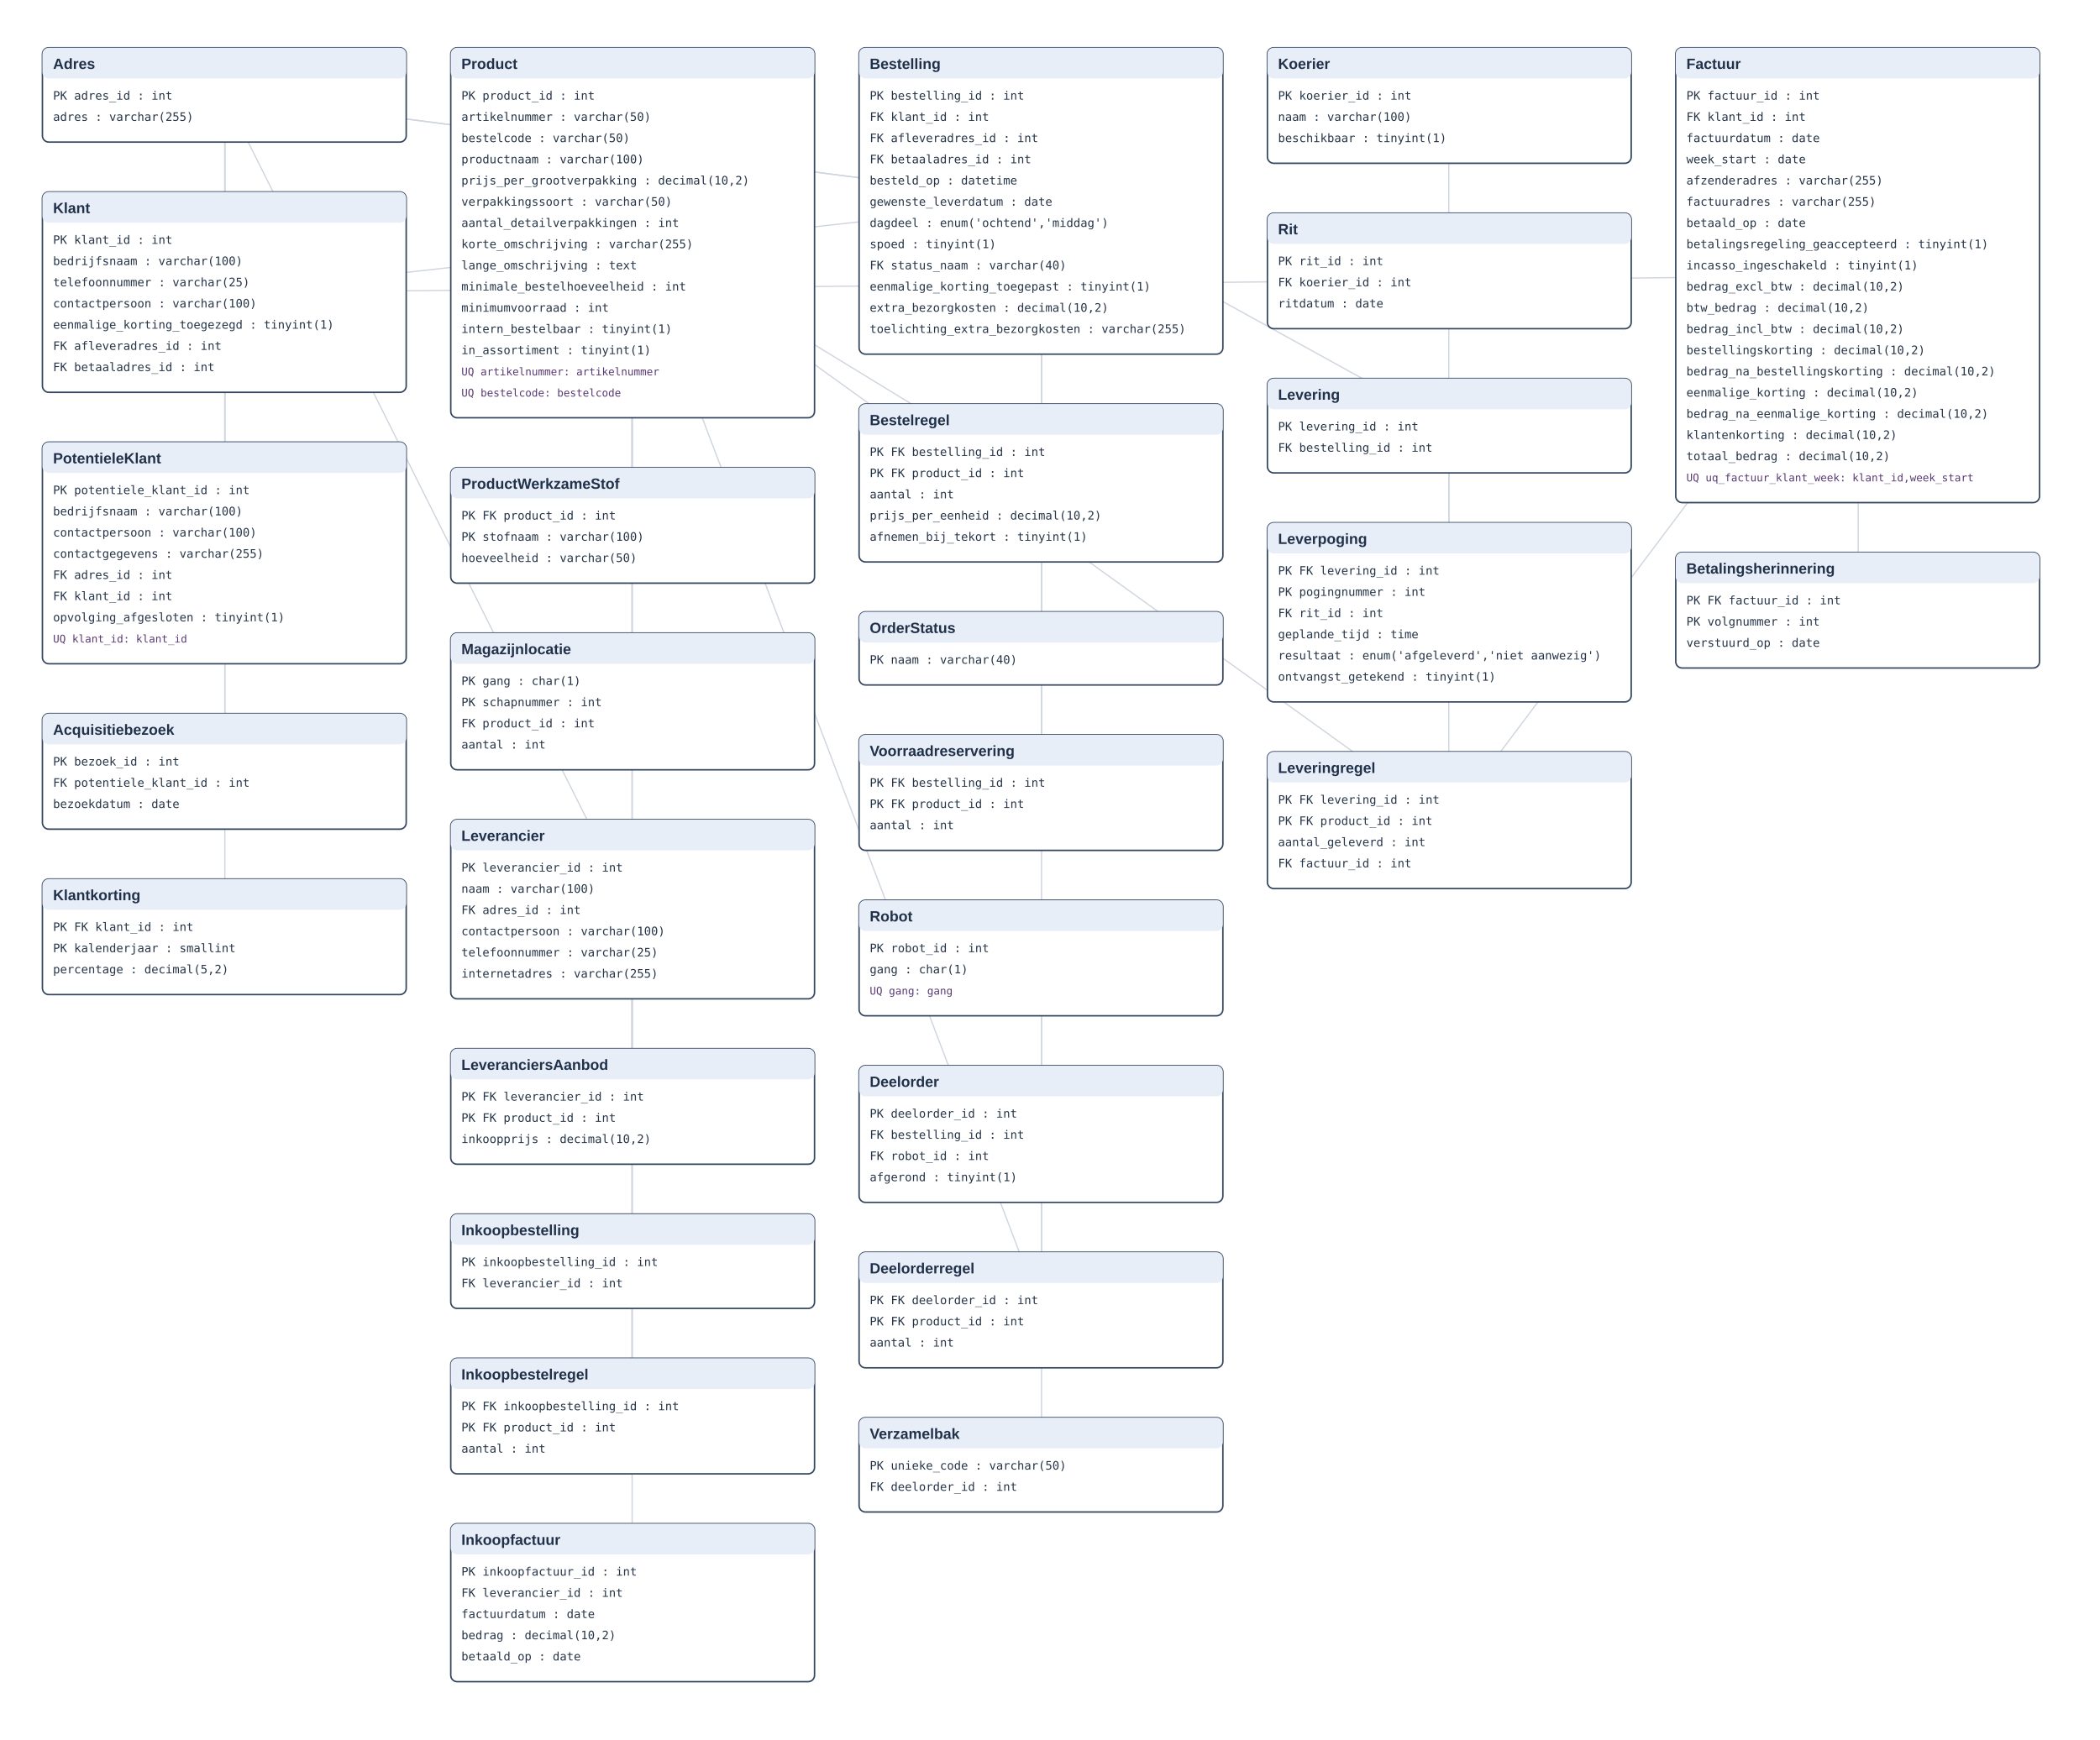
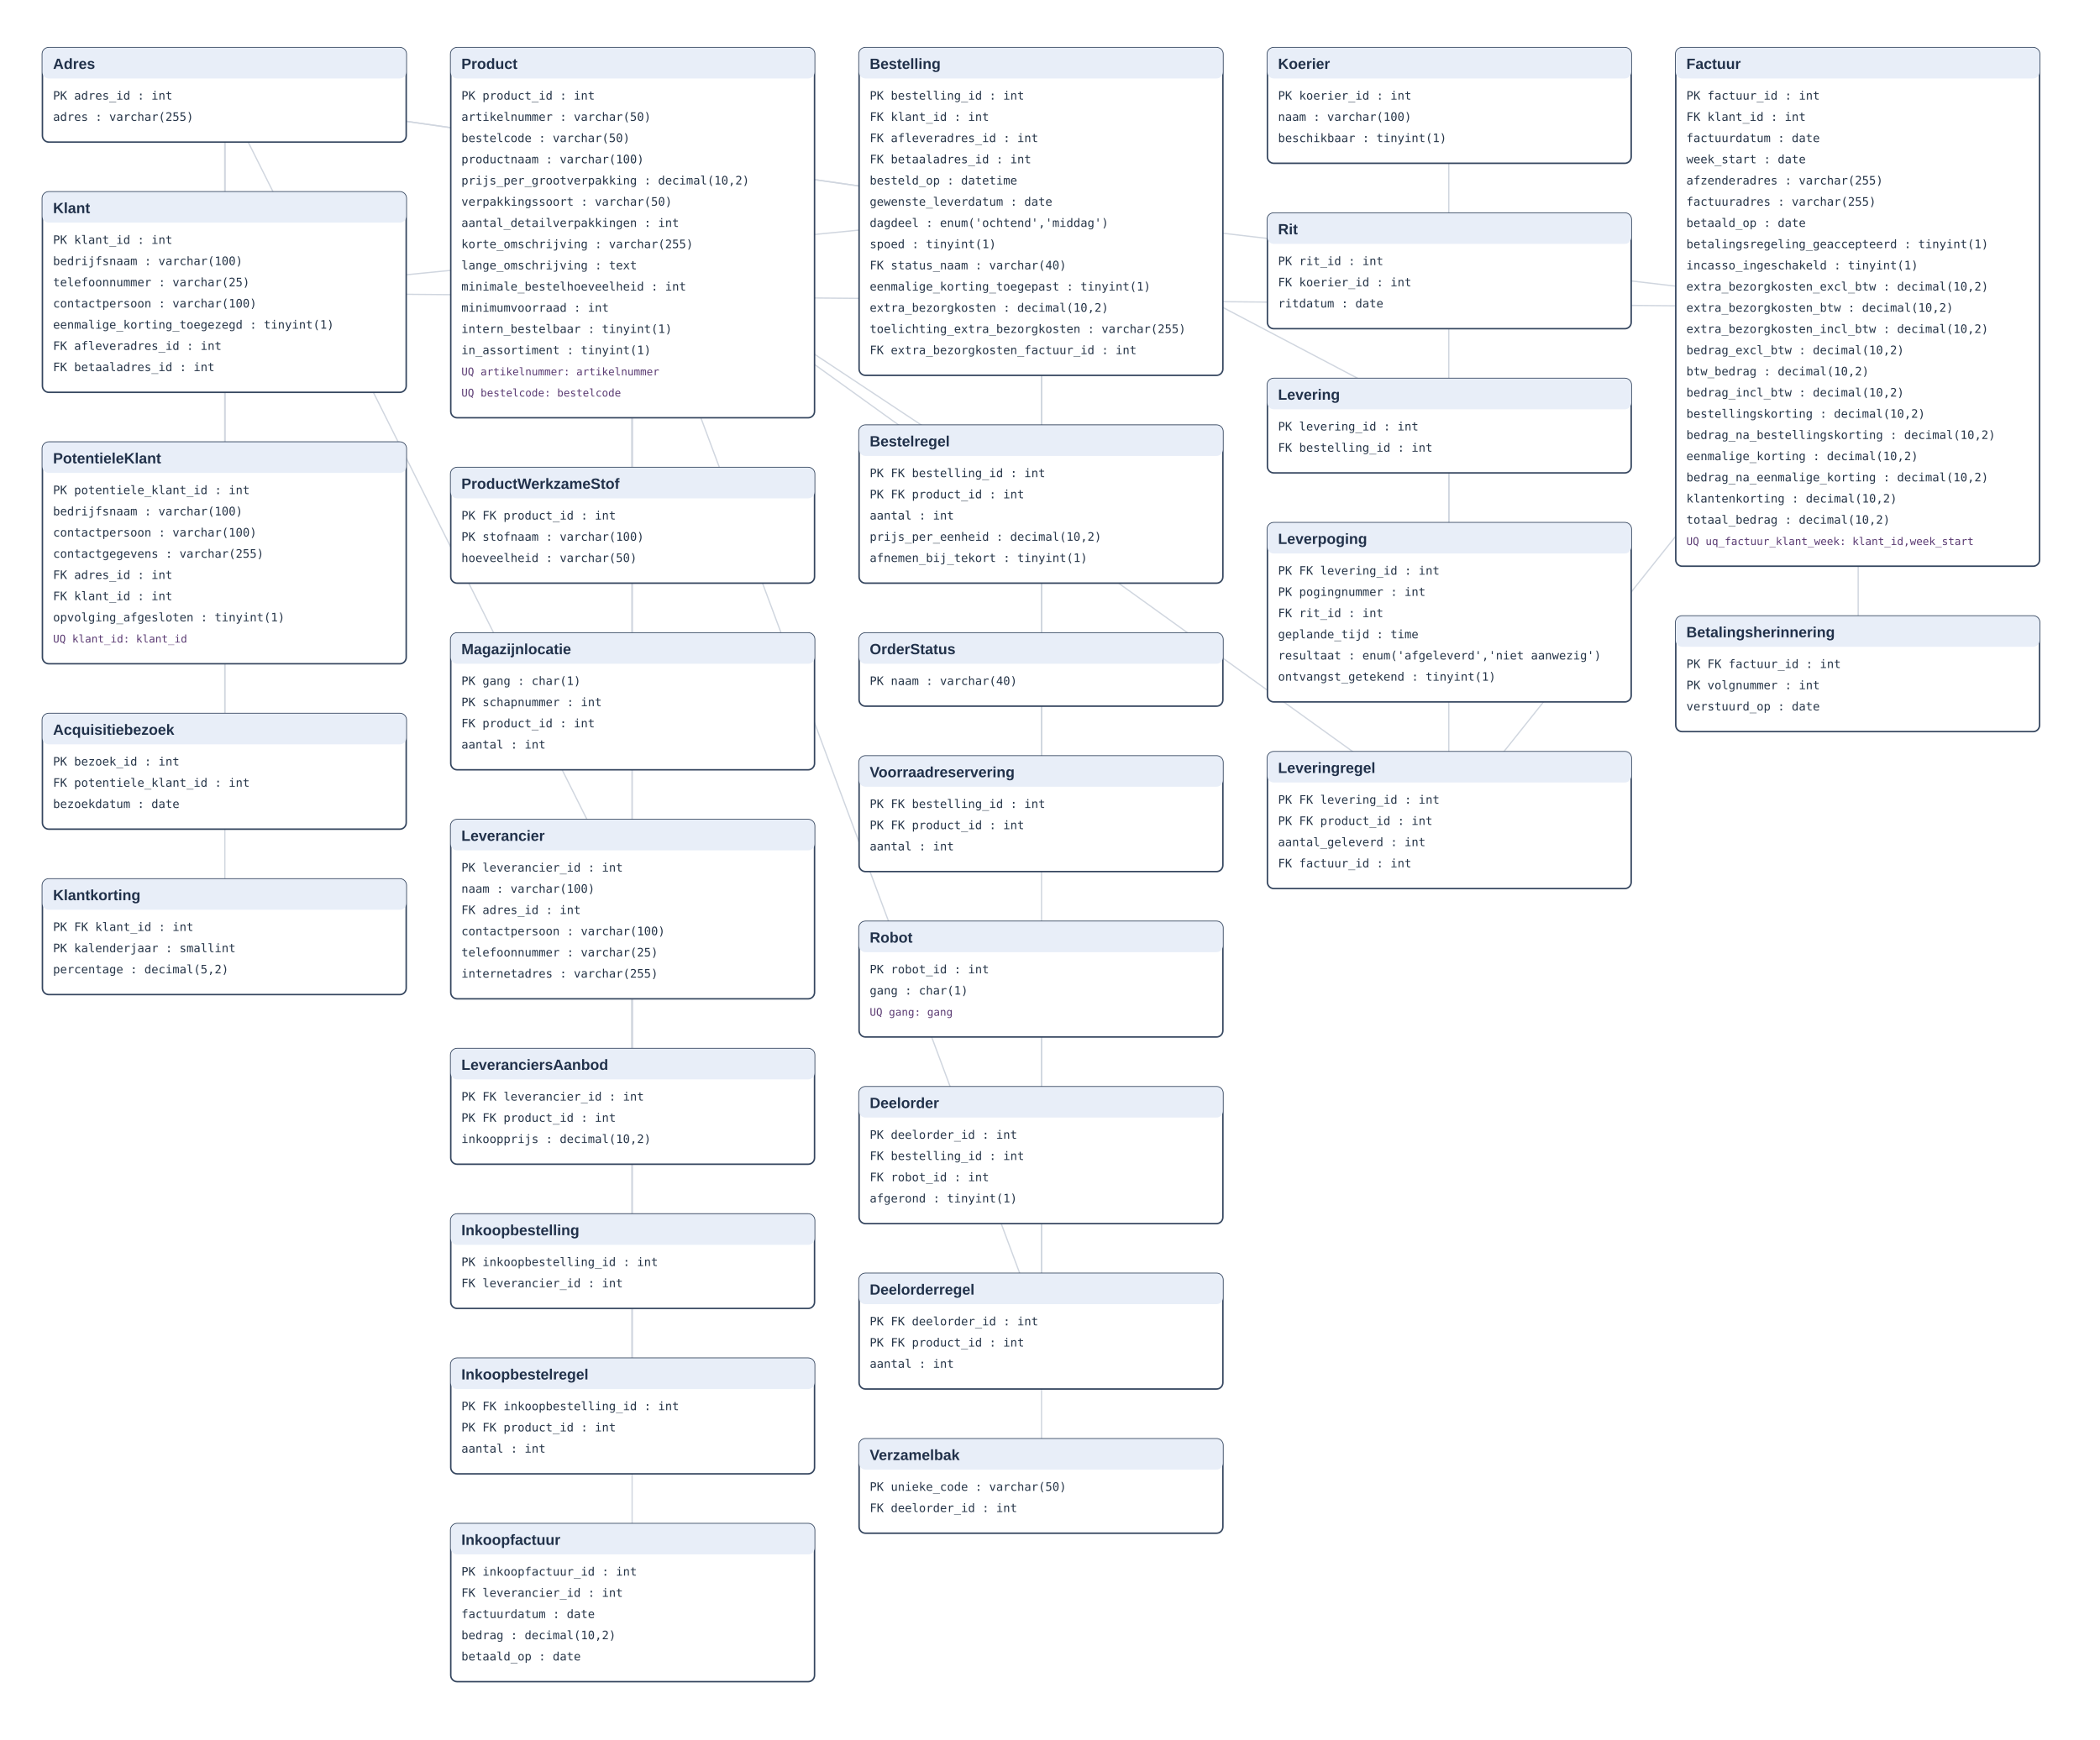
<svg xmlns="http://www.w3.org/2000/svg" width="1980" height="1641" viewBox="0 0 1980 1641">
  <rect width="100%" height="100%" fill="#fff" />
  <defs>
    <marker id="arrow" markerWidth="7" markerHeight="7" refX="6" refY="3" orient="auto">
      <path d="M0 0 L6 3 L0 6" fill="none" stroke="#A0ACBD" />
    </marker>
  </defs>
  <path d="M212,728 L212,522" stroke="#D0D6DF" stroke-width="1.2" fill="none" marker-end="url(#arrow)" />
-   <path d="M982,190 L212,276" stroke="#D0D6DF" stroke-width="1.2" fill="none" marker-end="url(#arrow)" />
-   <path d="M982,190 L212,90" stroke="#D0D6DF" stroke-width="1.2" fill="none" marker-end="url(#arrow)" />
-   <path d="M982,190 L212,90" stroke="#D0D6DF" stroke-width="1.2" fill="none" marker-end="url(#arrow)" />
-   <path d="M982,190 L982,612" stroke="#D0D6DF" stroke-width="1.2" fill="none" marker-end="url(#arrow)" />
-   <path d="M982,456 L982,190" stroke="#D0D6DF" stroke-width="1.2" fill="none" marker-end="url(#arrow)" />
-   <path d="M982,456 L596,220" stroke="#D0D6DF" stroke-width="1.2" fill="none" marker-end="url(#arrow)" />
-   <path d="M1752,576 L1752,260" stroke="#D0D6DF" stroke-width="1.2" fill="none" marker-end="url(#arrow)" />
-   <path d="M982,1070 L982,190" stroke="#D0D6DF" stroke-width="1.2" fill="none" marker-end="url(#arrow)" />
-   <path d="M982,1070 L982,904" stroke="#D0D6DF" stroke-width="1.2" fill="none" marker-end="url(#arrow)" />
-   <path d="M982,1236 L982,1070" stroke="#D0D6DF" stroke-width="1.2" fill="none" marker-end="url(#arrow)" />
-   <path d="M982,1236 L596,220" stroke="#D0D6DF" stroke-width="1.2" fill="none" marker-end="url(#arrow)" />
-   <path d="M1752,260 L212,276" stroke="#D0D6DF" stroke-width="1.2" fill="none" marker-end="url(#arrow)" />
+   <path d="M982,200 L212,276" stroke="#D0D6DF" stroke-width="1.2" fill="none" marker-end="url(#arrow)" />
+   <path d="M982,200 L212,90" stroke="#D0D6DF" stroke-width="1.2" fill="none" marker-end="url(#arrow)" />
+   <path d="M982,200 L212,90" stroke="#D0D6DF" stroke-width="1.2" fill="none" marker-end="url(#arrow)" />
+   <path d="M982,200 L982,632" stroke="#D0D6DF" stroke-width="1.2" fill="none" marker-end="url(#arrow)" />
+   <path d="M982,200 L1752,290" stroke="#D0D6DF" stroke-width="1.2" fill="none" marker-end="url(#arrow)" />
+   <path d="M982,476 L982,200" stroke="#D0D6DF" stroke-width="1.2" fill="none" marker-end="url(#arrow)" />
+   <path d="M982,476 L596,220" stroke="#D0D6DF" stroke-width="1.2" fill="none" marker-end="url(#arrow)" />
+   <path d="M1752,636 L1752,290" stroke="#D0D6DF" stroke-width="1.2" fill="none" marker-end="url(#arrow)" />
+   <path d="M982,1090 L982,200" stroke="#D0D6DF" stroke-width="1.2" fill="none" marker-end="url(#arrow)" />
+   <path d="M982,1090 L982,924" stroke="#D0D6DF" stroke-width="1.2" fill="none" marker-end="url(#arrow)" />
+   <path d="M982,1256 L982,1090" stroke="#D0D6DF" stroke-width="1.2" fill="none" marker-end="url(#arrow)" />
+   <path d="M982,1256 L596,220" stroke="#D0D6DF" stroke-width="1.2" fill="none" marker-end="url(#arrow)" />
+   <path d="M1752,290 L212,276" stroke="#D0D6DF" stroke-width="1.2" fill="none" marker-end="url(#arrow)" />
  <path d="M596,1190 L596,858" stroke="#D0D6DF" stroke-width="1.2" fill="none" marker-end="url(#arrow)" />
  <path d="M596,1336 L596,1190" stroke="#D0D6DF" stroke-width="1.2" fill="none" marker-end="url(#arrow)" />
  <path d="M596,1336 L596,220" stroke="#D0D6DF" stroke-width="1.2" fill="none" marker-end="url(#arrow)" />
  <path d="M596,1512 L596,858" stroke="#D0D6DF" stroke-width="1.2" fill="none" marker-end="url(#arrow)" />
  <path d="M212,276 L212,90" stroke="#D0D6DF" stroke-width="1.2" fill="none" marker-end="url(#arrow)" />
  <path d="M212,276 L212,90" stroke="#D0D6DF" stroke-width="1.2" fill="none" marker-end="url(#arrow)" />
  <path d="M212,884 L212,276" stroke="#D0D6DF" stroke-width="1.2" fill="none" marker-end="url(#arrow)" />
  <path d="M596,858 L212,90" stroke="#D0D6DF" stroke-width="1.2" fill="none" marker-end="url(#arrow)" />
  <path d="M596,1044 L596,858" stroke="#D0D6DF" stroke-width="1.2" fill="none" marker-end="url(#arrow)" />
  <path d="M596,1044 L596,220" stroke="#D0D6DF" stroke-width="1.2" fill="none" marker-end="url(#arrow)" />
-   <path d="M1366,402 L982,190" stroke="#D0D6DF" stroke-width="1.2" fill="none" marker-end="url(#arrow)" />
+   <path d="M1366,402 L982,200" stroke="#D0D6DF" stroke-width="1.2" fill="none" marker-end="url(#arrow)" />
  <path d="M1366,774 L1366,402" stroke="#D0D6DF" stroke-width="1.2" fill="none" marker-end="url(#arrow)" />
  <path d="M1366,774 L596,220" stroke="#D0D6DF" stroke-width="1.2" fill="none" marker-end="url(#arrow)" />
-   <path d="M1366,774 L1752,260" stroke="#D0D6DF" stroke-width="1.2" fill="none" marker-end="url(#arrow)" />
+   <path d="M1366,774 L1752,290" stroke="#D0D6DF" stroke-width="1.2" fill="none" marker-end="url(#arrow)" />
  <path d="M1366,578 L1366,402" stroke="#D0D6DF" stroke-width="1.2" fill="none" marker-end="url(#arrow)" />
  <path d="M1366,578 L1366,256" stroke="#D0D6DF" stroke-width="1.2" fill="none" marker-end="url(#arrow)" />
  <path d="M596,662 L596,220" stroke="#D0D6DF" stroke-width="1.2" fill="none" marker-end="url(#arrow)" />
  <path d="M212,522 L212,90" stroke="#D0D6DF" stroke-width="1.2" fill="none" marker-end="url(#arrow)" />
  <path d="M212,522 L212,276" stroke="#D0D6DF" stroke-width="1.2" fill="none" marker-end="url(#arrow)" />
  <path d="M596,496 L596,220" stroke="#D0D6DF" stroke-width="1.2" fill="none" marker-end="url(#arrow)" />
  <path d="M1366,256 L1366,100" stroke="#D0D6DF" stroke-width="1.2" fill="none" marker-end="url(#arrow)" />
-   <path d="M982,1382 L982,1070" stroke="#D0D6DF" stroke-width="1.2" fill="none" marker-end="url(#arrow)" />
-   <path d="M982,748 L982,456" stroke="#D0D6DF" stroke-width="1.2" fill="none" marker-end="url(#arrow)" />
-   <path d="M982,748 L982,456" stroke="#D0D6DF" stroke-width="1.2" fill="none" marker-end="url(#arrow)" />
+   <path d="M982,1402 L982,1090" stroke="#D0D6DF" stroke-width="1.2" fill="none" marker-end="url(#arrow)" />
+   <path d="M982,768 L982,476" stroke="#D0D6DF" stroke-width="1.2" fill="none" marker-end="url(#arrow)" />
+   <path d="M982,768 L982,476" stroke="#D0D6DF" stroke-width="1.2" fill="none" marker-end="url(#arrow)" />
  <rect x="40" y="45" width="343" height="89" rx="6" fill="white" stroke="#35465F" stroke-width="1.4" />
  <rect x="40" y="45" width="343" height="29" rx="6" fill="#E8EEF8" />
  <text x="50" y="65" font-family="Arial" font-size="14" font-weight="bold" fill="#21314A">Adres</text>
  <text x="50" y="94" font-family="monospace" font-size="11" fill="#263548">PK adres_id : int</text>
  <text x="50" y="114" font-family="monospace" font-size="11" fill="#263548">adres : varchar(255)</text>
  <rect x="40" y="181" width="343" height="189" rx="6" fill="white" stroke="#35465F" stroke-width="1.4" />
  <rect x="40" y="181" width="343" height="29" rx="6" fill="#E8EEF8" />
  <text x="50" y="201" font-family="Arial" font-size="14" font-weight="bold" fill="#21314A">Klant</text>
  <text x="50" y="230" font-family="monospace" font-size="11" fill="#263548">PK klant_id : int</text>
  <text x="50" y="250" font-family="monospace" font-size="11" fill="#263548">bedrijfsnaam : varchar(100)</text>
  <text x="50" y="270" font-family="monospace" font-size="11" fill="#263548">telefoonnummer : varchar(25)</text>
  <text x="50" y="290" font-family="monospace" font-size="11" fill="#263548">contactpersoon : varchar(100)</text>
  <text x="50" y="310" font-family="monospace" font-size="11" fill="#263548">eenmalige_korting_toegezegd : tinyint(1)</text>
  <text x="50" y="330" font-family="monospace" font-size="11" fill="#263548">FK afleveradres_id : int</text>
  <text x="50" y="350" font-family="monospace" font-size="11" fill="#263548">FK betaaladres_id : int</text>
  <rect x="40" y="417" width="343" height="209" rx="6" fill="white" stroke="#35465F" stroke-width="1.4" />
  <rect x="40" y="417" width="343" height="29" rx="6" fill="#E8EEF8" />
  <text x="50" y="437" font-family="Arial" font-size="14" font-weight="bold" fill="#21314A">PotentieleKlant</text>
  <text x="50" y="466" font-family="monospace" font-size="11" fill="#263548">PK potentiele_klant_id : int</text>
  <text x="50" y="486" font-family="monospace" font-size="11" fill="#263548">bedrijfsnaam : varchar(100)</text>
  <text x="50" y="506" font-family="monospace" font-size="11" fill="#263548">contactpersoon : varchar(100)</text>
  <text x="50" y="526" font-family="monospace" font-size="11" fill="#263548">contactgegevens : varchar(255)</text>
  <text x="50" y="546" font-family="monospace" font-size="11" fill="#263548">FK adres_id : int</text>
  <text x="50" y="566" font-family="monospace" font-size="11" fill="#263548">FK klant_id : int</text>
  <text x="50" y="586" font-family="monospace" font-size="11" fill="#263548">opvolging_afgesloten : tinyint(1)</text>
  <text x="50" y="606" font-family="monospace" font-size="10" fill="#5A3A72">UQ klant_id: klant_id</text>
  <rect x="40" y="673" width="343" height="109" rx="6" fill="white" stroke="#35465F" stroke-width="1.4" />
  <rect x="40" y="673" width="343" height="29" rx="6" fill="#E8EEF8" />
  <text x="50" y="693" font-family="Arial" font-size="14" font-weight="bold" fill="#21314A">Acquisitiebezoek</text>
  <text x="50" y="722" font-family="monospace" font-size="11" fill="#263548">PK bezoek_id : int</text>
  <text x="50" y="742" font-family="monospace" font-size="11" fill="#263548">FK potentiele_klant_id : int</text>
  <text x="50" y="762" font-family="monospace" font-size="11" fill="#263548">bezoekdatum : date</text>
  <rect x="40" y="829" width="343" height="109" rx="6" fill="white" stroke="#35465F" stroke-width="1.4" />
  <rect x="40" y="829" width="343" height="29" rx="6" fill="#E8EEF8" />
  <text x="50" y="849" font-family="Arial" font-size="14" font-weight="bold" fill="#21314A">Klantkorting</text>
  <text x="50" y="878" font-family="monospace" font-size="11" fill="#263548">PK FK klant_id : int</text>
  <text x="50" y="898" font-family="monospace" font-size="11" fill="#263548">PK kalenderjaar : smallint</text>
  <text x="50" y="918" font-family="monospace" font-size="11" fill="#263548">percentage : decimal(5,2)</text>
  <rect x="425" y="45" width="343" height="349" rx="6" fill="white" stroke="#35465F" stroke-width="1.4" />
  <rect x="425" y="45" width="343" height="29" rx="6" fill="#E8EEF8" />
  <text x="435" y="65" font-family="Arial" font-size="14" font-weight="bold" fill="#21314A">Product</text>
  <text x="435" y="94" font-family="monospace" font-size="11" fill="#263548">PK product_id : int</text>
  <text x="435" y="114" font-family="monospace" font-size="11" fill="#263548">artikelnummer : varchar(50)</text>
  <text x="435" y="134" font-family="monospace" font-size="11" fill="#263548">bestelcode : varchar(50)</text>
  <text x="435" y="154" font-family="monospace" font-size="11" fill="#263548">productnaam : varchar(100)</text>
  <text x="435" y="174" font-family="monospace" font-size="11" fill="#263548">prijs_per_grootverpakking : decimal(10,2)</text>
  <text x="435" y="194" font-family="monospace" font-size="11" fill="#263548">verpakkingssoort : varchar(50)</text>
  <text x="435" y="214" font-family="monospace" font-size="11" fill="#263548">aantal_detailverpakkingen : int</text>
  <text x="435" y="234" font-family="monospace" font-size="11" fill="#263548">korte_omschrijving : varchar(255)</text>
  <text x="435" y="254" font-family="monospace" font-size="11" fill="#263548">lange_omschrijving : text</text>
  <text x="435" y="274" font-family="monospace" font-size="11" fill="#263548">minimale_bestelhoeveelheid : int</text>
  <text x="435" y="294" font-family="monospace" font-size="11" fill="#263548">minimumvoorraad : int</text>
  <text x="435" y="314" font-family="monospace" font-size="11" fill="#263548">intern_bestelbaar : tinyint(1)</text>
  <text x="435" y="334" font-family="monospace" font-size="11" fill="#263548">in_assortiment : tinyint(1)</text>
  <text x="435" y="354" font-family="monospace" font-size="10" fill="#5A3A72">UQ artikelnummer: artikelnummer</text>
  <text x="435" y="374" font-family="monospace" font-size="10" fill="#5A3A72">UQ bestelcode: bestelcode</text>
  <rect x="425" y="441" width="343" height="109" rx="6" fill="white" stroke="#35465F" stroke-width="1.4" />
  <rect x="425" y="441" width="343" height="29" rx="6" fill="#E8EEF8" />
  <text x="435" y="461" font-family="Arial" font-size="14" font-weight="bold" fill="#21314A">ProductWerkzameStof</text>
  <text x="435" y="490" font-family="monospace" font-size="11" fill="#263548">PK FK product_id : int</text>
  <text x="435" y="510" font-family="monospace" font-size="11" fill="#263548">PK stofnaam : varchar(100)</text>
  <text x="435" y="530" font-family="monospace" font-size="11" fill="#263548">hoeveelheid : varchar(50)</text>
  <rect x="425" y="597" width="343" height="129" rx="6" fill="white" stroke="#35465F" stroke-width="1.4" />
  <rect x="425" y="597" width="343" height="29" rx="6" fill="#E8EEF8" />
  <text x="435" y="617" font-family="Arial" font-size="14" font-weight="bold" fill="#21314A">Magazijnlocatie</text>
  <text x="435" y="646" font-family="monospace" font-size="11" fill="#263548">PK gang : char(1)</text>
  <text x="435" y="666" font-family="monospace" font-size="11" fill="#263548">PK schapnummer : int</text>
  <text x="435" y="686" font-family="monospace" font-size="11" fill="#263548">FK product_id : int</text>
  <text x="435" y="706" font-family="monospace" font-size="11" fill="#263548">aantal : int</text>
  <rect x="425" y="773" width="343" height="169" rx="6" fill="white" stroke="#35465F" stroke-width="1.4" />
  <rect x="425" y="773" width="343" height="29" rx="6" fill="#E8EEF8" />
  <text x="435" y="793" font-family="Arial" font-size="14" font-weight="bold" fill="#21314A">Leverancier</text>
  <text x="435" y="822" font-family="monospace" font-size="11" fill="#263548">PK leverancier_id : int</text>
  <text x="435" y="842" font-family="monospace" font-size="11" fill="#263548">naam : varchar(100)</text>
  <text x="435" y="862" font-family="monospace" font-size="11" fill="#263548">FK adres_id : int</text>
  <text x="435" y="882" font-family="monospace" font-size="11" fill="#263548">contactpersoon : varchar(100)</text>
  <text x="435" y="902" font-family="monospace" font-size="11" fill="#263548">telefoonnummer : varchar(25)</text>
  <text x="435" y="922" font-family="monospace" font-size="11" fill="#263548">internetadres : varchar(255)</text>
  <rect x="425" y="989" width="343" height="109" rx="6" fill="white" stroke="#35465F" stroke-width="1.4" />
  <rect x="425" y="989" width="343" height="29" rx="6" fill="#E8EEF8" />
  <text x="435" y="1009" font-family="Arial" font-size="14" font-weight="bold" fill="#21314A">LeveranciersAanbod</text>
  <text x="435" y="1038" font-family="monospace" font-size="11" fill="#263548">PK FK leverancier_id : int</text>
  <text x="435" y="1058" font-family="monospace" font-size="11" fill="#263548">PK FK product_id : int</text>
  <text x="435" y="1078" font-family="monospace" font-size="11" fill="#263548">inkoopprijs : decimal(10,2)</text>
  <rect x="425" y="1145" width="343" height="89" rx="6" fill="white" stroke="#35465F" stroke-width="1.4" />
  <rect x="425" y="1145" width="343" height="29" rx="6" fill="#E8EEF8" />
  <text x="435" y="1165" font-family="Arial" font-size="14" font-weight="bold" fill="#21314A">Inkoopbestelling</text>
  <text x="435" y="1194" font-family="monospace" font-size="11" fill="#263548">PK inkoopbestelling_id : int</text>
  <text x="435" y="1214" font-family="monospace" font-size="11" fill="#263548">FK leverancier_id : int</text>
  <rect x="425" y="1281" width="343" height="109" rx="6" fill="white" stroke="#35465F" stroke-width="1.4" />
  <rect x="425" y="1281" width="343" height="29" rx="6" fill="#E8EEF8" />
  <text x="435" y="1301" font-family="Arial" font-size="14" font-weight="bold" fill="#21314A">Inkoopbestelregel</text>
  <text x="435" y="1330" font-family="monospace" font-size="11" fill="#263548">PK FK inkoopbestelling_id : int</text>
  <text x="435" y="1350" font-family="monospace" font-size="11" fill="#263548">PK FK product_id : int</text>
  <text x="435" y="1370" font-family="monospace" font-size="11" fill="#263548">aantal : int</text>
  <rect x="425" y="1437" width="343" height="149" rx="6" fill="white" stroke="#35465F" stroke-width="1.4" />
  <rect x="425" y="1437" width="343" height="29" rx="6" fill="#E8EEF8" />
  <text x="435" y="1457" font-family="Arial" font-size="14" font-weight="bold" fill="#21314A">Inkoopfactuur</text>
  <text x="435" y="1486" font-family="monospace" font-size="11" fill="#263548">PK inkoopfactuur_id : int</text>
  <text x="435" y="1506" font-family="monospace" font-size="11" fill="#263548">FK leverancier_id : int</text>
  <text x="435" y="1526" font-family="monospace" font-size="11" fill="#263548">factuurdatum : date</text>
  <text x="435" y="1546" font-family="monospace" font-size="11" fill="#263548">bedrag : decimal(10,2)</text>
  <text x="435" y="1566" font-family="monospace" font-size="11" fill="#263548">betaald_op : date</text>
-   <rect x="810" y="45" width="343" height="289" rx="6" fill="white" stroke="#35465F" stroke-width="1.4" />
+   <rect x="810" y="45" width="343" height="309" rx="6" fill="white" stroke="#35465F" stroke-width="1.4" />
  <rect x="810" y="45" width="343" height="29" rx="6" fill="#E8EEF8" />
  <text x="820" y="65" font-family="Arial" font-size="14" font-weight="bold" fill="#21314A">Bestelling</text>
  <text x="820" y="94" font-family="monospace" font-size="11" fill="#263548">PK bestelling_id : int</text>
  <text x="820" y="114" font-family="monospace" font-size="11" fill="#263548">FK klant_id : int</text>
  <text x="820" y="134" font-family="monospace" font-size="11" fill="#263548">FK afleveradres_id : int</text>
  <text x="820" y="154" font-family="monospace" font-size="11" fill="#263548">FK betaaladres_id : int</text>
  <text x="820" y="174" font-family="monospace" font-size="11" fill="#263548">besteld_op : datetime</text>
  <text x="820" y="194" font-family="monospace" font-size="11" fill="#263548">gewenste_leverdatum : date</text>
  <text x="820" y="214" font-family="monospace" font-size="11" fill="#263548">dagdeel : enum('ochtend','middag')</text>
  <text x="820" y="234" font-family="monospace" font-size="11" fill="#263548">spoed : tinyint(1)</text>
  <text x="820" y="254" font-family="monospace" font-size="11" fill="#263548">FK status_naam : varchar(40)</text>
  <text x="820" y="274" font-family="monospace" font-size="11" fill="#263548">eenmalige_korting_toegepast : tinyint(1)</text>
  <text x="820" y="294" font-family="monospace" font-size="11" fill="#263548">extra_bezorgkosten : decimal(10,2)</text>
  <text x="820" y="314" font-family="monospace" font-size="11" fill="#263548">toelichting_extra_bezorgkosten : varchar(255)</text>
-   <rect x="810" y="381" width="343" height="149" rx="6" fill="white" stroke="#35465F" stroke-width="1.4" />
-   <rect x="810" y="381" width="343" height="29" rx="6" fill="#E8EEF8" />
-   <text x="820" y="401" font-family="Arial" font-size="14" font-weight="bold" fill="#21314A">Bestelregel</text>
-   <text x="820" y="430" font-family="monospace" font-size="11" fill="#263548">PK FK bestelling_id : int</text>
-   <text x="820" y="450" font-family="monospace" font-size="11" fill="#263548">PK FK product_id : int</text>
-   <text x="820" y="470" font-family="monospace" font-size="11" fill="#263548">aantal : int</text>
-   <text x="820" y="490" font-family="monospace" font-size="11" fill="#263548">prijs_per_eenheid : decimal(10,2)</text>
-   <text x="820" y="510" font-family="monospace" font-size="11" fill="#263548">afnemen_bij_tekort : tinyint(1)</text>
-   <rect x="810" y="577" width="343" height="69" rx="6" fill="white" stroke="#35465F" stroke-width="1.4" />
-   <rect x="810" y="577" width="343" height="29" rx="6" fill="#E8EEF8" />
-   <text x="820" y="597" font-family="Arial" font-size="14" font-weight="bold" fill="#21314A">OrderStatus</text>
-   <text x="820" y="626" font-family="monospace" font-size="11" fill="#263548">PK naam : varchar(40)</text>
-   <rect x="810" y="693" width="343" height="109" rx="6" fill="white" stroke="#35465F" stroke-width="1.4" />
-   <rect x="810" y="693" width="343" height="29" rx="6" fill="#E8EEF8" />
-   <text x="820" y="713" font-family="Arial" font-size="14" font-weight="bold" fill="#21314A">Voorraadreservering</text>
-   <text x="820" y="742" font-family="monospace" font-size="11" fill="#263548">PK FK bestelling_id : int</text>
-   <text x="820" y="762" font-family="monospace" font-size="11" fill="#263548">PK FK product_id : int</text>
-   <text x="820" y="782" font-family="monospace" font-size="11" fill="#263548">aantal : int</text>
-   <rect x="810" y="849" width="343" height="109" rx="6" fill="white" stroke="#35465F" stroke-width="1.4" />
-   <rect x="810" y="849" width="343" height="29" rx="6" fill="#E8EEF8" />
-   <text x="820" y="869" font-family="Arial" font-size="14" font-weight="bold" fill="#21314A">Robot</text>
-   <text x="820" y="898" font-family="monospace" font-size="11" fill="#263548">PK robot_id : int</text>
-   <text x="820" y="918" font-family="monospace" font-size="11" fill="#263548">gang : char(1)</text>
-   <text x="820" y="938" font-family="monospace" font-size="10" fill="#5A3A72">UQ gang: gang</text>
-   <rect x="810" y="1005" width="343" height="129" rx="6" fill="white" stroke="#35465F" stroke-width="1.4" />
-   <rect x="810" y="1005" width="343" height="29" rx="6" fill="#E8EEF8" />
-   <text x="820" y="1025" font-family="Arial" font-size="14" font-weight="bold" fill="#21314A">Deelorder</text>
-   <text x="820" y="1054" font-family="monospace" font-size="11" fill="#263548">PK deelorder_id : int</text>
-   <text x="820" y="1074" font-family="monospace" font-size="11" fill="#263548">FK bestelling_id : int</text>
-   <text x="820" y="1094" font-family="monospace" font-size="11" fill="#263548">FK robot_id : int</text>
-   <text x="820" y="1114" font-family="monospace" font-size="11" fill="#263548">afgerond : tinyint(1)</text>
-   <rect x="810" y="1181" width="343" height="109" rx="6" fill="white" stroke="#35465F" stroke-width="1.4" />
-   <rect x="810" y="1181" width="343" height="29" rx="6" fill="#E8EEF8" />
-   <text x="820" y="1201" font-family="Arial" font-size="14" font-weight="bold" fill="#21314A">Deelorderregel</text>
-   <text x="820" y="1230" font-family="monospace" font-size="11" fill="#263548">PK FK deelorder_id : int</text>
-   <text x="820" y="1250" font-family="monospace" font-size="11" fill="#263548">PK FK product_id : int</text>
-   <text x="820" y="1270" font-family="monospace" font-size="11" fill="#263548">aantal : int</text>
-   <rect x="810" y="1337" width="343" height="89" rx="6" fill="white" stroke="#35465F" stroke-width="1.4" />
-   <rect x="810" y="1337" width="343" height="29" rx="6" fill="#E8EEF8" />
-   <text x="820" y="1357" font-family="Arial" font-size="14" font-weight="bold" fill="#21314A">Verzamelbak</text>
-   <text x="820" y="1386" font-family="monospace" font-size="11" fill="#263548">PK unieke_code : varchar(50)</text>
-   <text x="820" y="1406" font-family="monospace" font-size="11" fill="#263548">FK deelorder_id : int</text>
+   <text x="820" y="334" font-family="monospace" font-size="11" fill="#263548">FK extra_bezorgkosten_factuur_id : int</text>
+   <rect x="810" y="401" width="343" height="149" rx="6" fill="white" stroke="#35465F" stroke-width="1.4" />
+   <rect x="810" y="401" width="343" height="29" rx="6" fill="#E8EEF8" />
+   <text x="820" y="421" font-family="Arial" font-size="14" font-weight="bold" fill="#21314A">Bestelregel</text>
+   <text x="820" y="450" font-family="monospace" font-size="11" fill="#263548">PK FK bestelling_id : int</text>
+   <text x="820" y="470" font-family="monospace" font-size="11" fill="#263548">PK FK product_id : int</text>
+   <text x="820" y="490" font-family="monospace" font-size="11" fill="#263548">aantal : int</text>
+   <text x="820" y="510" font-family="monospace" font-size="11" fill="#263548">prijs_per_eenheid : decimal(10,2)</text>
+   <text x="820" y="530" font-family="monospace" font-size="11" fill="#263548">afnemen_bij_tekort : tinyint(1)</text>
+   <rect x="810" y="597" width="343" height="69" rx="6" fill="white" stroke="#35465F" stroke-width="1.4" />
+   <rect x="810" y="597" width="343" height="29" rx="6" fill="#E8EEF8" />
+   <text x="820" y="617" font-family="Arial" font-size="14" font-weight="bold" fill="#21314A">OrderStatus</text>
+   <text x="820" y="646" font-family="monospace" font-size="11" fill="#263548">PK naam : varchar(40)</text>
+   <rect x="810" y="713" width="343" height="109" rx="6" fill="white" stroke="#35465F" stroke-width="1.4" />
+   <rect x="810" y="713" width="343" height="29" rx="6" fill="#E8EEF8" />
+   <text x="820" y="733" font-family="Arial" font-size="14" font-weight="bold" fill="#21314A">Voorraadreservering</text>
+   <text x="820" y="762" font-family="monospace" font-size="11" fill="#263548">PK FK bestelling_id : int</text>
+   <text x="820" y="782" font-family="monospace" font-size="11" fill="#263548">PK FK product_id : int</text>
+   <text x="820" y="802" font-family="monospace" font-size="11" fill="#263548">aantal : int</text>
+   <rect x="810" y="869" width="343" height="109" rx="6" fill="white" stroke="#35465F" stroke-width="1.4" />
+   <rect x="810" y="869" width="343" height="29" rx="6" fill="#E8EEF8" />
+   <text x="820" y="889" font-family="Arial" font-size="14" font-weight="bold" fill="#21314A">Robot</text>
+   <text x="820" y="918" font-family="monospace" font-size="11" fill="#263548">PK robot_id : int</text>
+   <text x="820" y="938" font-family="monospace" font-size="11" fill="#263548">gang : char(1)</text>
+   <text x="820" y="958" font-family="monospace" font-size="10" fill="#5A3A72">UQ gang: gang</text>
+   <rect x="810" y="1025" width="343" height="129" rx="6" fill="white" stroke="#35465F" stroke-width="1.4" />
+   <rect x="810" y="1025" width="343" height="29" rx="6" fill="#E8EEF8" />
+   <text x="820" y="1045" font-family="Arial" font-size="14" font-weight="bold" fill="#21314A">Deelorder</text>
+   <text x="820" y="1074" font-family="monospace" font-size="11" fill="#263548">PK deelorder_id : int</text>
+   <text x="820" y="1094" font-family="monospace" font-size="11" fill="#263548">FK bestelling_id : int</text>
+   <text x="820" y="1114" font-family="monospace" font-size="11" fill="#263548">FK robot_id : int</text>
+   <text x="820" y="1134" font-family="monospace" font-size="11" fill="#263548">afgerond : tinyint(1)</text>
+   <rect x="810" y="1201" width="343" height="109" rx="6" fill="white" stroke="#35465F" stroke-width="1.4" />
+   <rect x="810" y="1201" width="343" height="29" rx="6" fill="#E8EEF8" />
+   <text x="820" y="1221" font-family="Arial" font-size="14" font-weight="bold" fill="#21314A">Deelorderregel</text>
+   <text x="820" y="1250" font-family="monospace" font-size="11" fill="#263548">PK FK deelorder_id : int</text>
+   <text x="820" y="1270" font-family="monospace" font-size="11" fill="#263548">PK FK product_id : int</text>
+   <text x="820" y="1290" font-family="monospace" font-size="11" fill="#263548">aantal : int</text>
+   <rect x="810" y="1357" width="343" height="89" rx="6" fill="white" stroke="#35465F" stroke-width="1.4" />
+   <rect x="810" y="1357" width="343" height="29" rx="6" fill="#E8EEF8" />
+   <text x="820" y="1377" font-family="Arial" font-size="14" font-weight="bold" fill="#21314A">Verzamelbak</text>
+   <text x="820" y="1406" font-family="monospace" font-size="11" fill="#263548">PK unieke_code : varchar(50)</text>
+   <text x="820" y="1426" font-family="monospace" font-size="11" fill="#263548">FK deelorder_id : int</text>
  <rect x="1195" y="45" width="343" height="109" rx="6" fill="white" stroke="#35465F" stroke-width="1.4" />
  <rect x="1195" y="45" width="343" height="29" rx="6" fill="#E8EEF8" />
  <text x="1205" y="65" font-family="Arial" font-size="14" font-weight="bold" fill="#21314A">Koerier</text>
  <text x="1205" y="94" font-family="monospace" font-size="11" fill="#263548">PK koerier_id : int</text>
  <text x="1205" y="114" font-family="monospace" font-size="11" fill="#263548">naam : varchar(100)</text>
  <text x="1205" y="134" font-family="monospace" font-size="11" fill="#263548">beschikbaar : tinyint(1)</text>
  <rect x="1195" y="201" width="343" height="109" rx="6" fill="white" stroke="#35465F" stroke-width="1.4" />
  <rect x="1195" y="201" width="343" height="29" rx="6" fill="#E8EEF8" />
  <text x="1205" y="221" font-family="Arial" font-size="14" font-weight="bold" fill="#21314A">Rit</text>
  <text x="1205" y="250" font-family="monospace" font-size="11" fill="#263548">PK rit_id : int</text>
  <text x="1205" y="270" font-family="monospace" font-size="11" fill="#263548">FK koerier_id : int</text>
  <text x="1205" y="290" font-family="monospace" font-size="11" fill="#263548">ritdatum : date</text>
  <rect x="1195" y="357" width="343" height="89" rx="6" fill="white" stroke="#35465F" stroke-width="1.4" />
  <rect x="1195" y="357" width="343" height="29" rx="6" fill="#E8EEF8" />
  <text x="1205" y="377" font-family="Arial" font-size="14" font-weight="bold" fill="#21314A">Levering</text>
  <text x="1205" y="406" font-family="monospace" font-size="11" fill="#263548">PK levering_id : int</text>
  <text x="1205" y="426" font-family="monospace" font-size="11" fill="#263548">FK bestelling_id : int</text>
  <rect x="1195" y="493" width="343" height="169" rx="6" fill="white" stroke="#35465F" stroke-width="1.4" />
  <rect x="1195" y="493" width="343" height="29" rx="6" fill="#E8EEF8" />
  <text x="1205" y="513" font-family="Arial" font-size="14" font-weight="bold" fill="#21314A">Leverpoging</text>
  <text x="1205" y="542" font-family="monospace" font-size="11" fill="#263548">PK FK levering_id : int</text>
  <text x="1205" y="562" font-family="monospace" font-size="11" fill="#263548">PK pogingnummer : int</text>
  <text x="1205" y="582" font-family="monospace" font-size="11" fill="#263548">FK rit_id : int</text>
  <text x="1205" y="602" font-family="monospace" font-size="11" fill="#263548">geplande_tijd : time</text>
  <text x="1205" y="622" font-family="monospace" font-size="11" fill="#263548">resultaat : enum('afgeleverd','niet aanwezig')</text>
  <text x="1205" y="642" font-family="monospace" font-size="11" fill="#263548">ontvangst_getekend : tinyint(1)</text>
  <rect x="1195" y="709" width="343" height="129" rx="6" fill="white" stroke="#35465F" stroke-width="1.4" />
  <rect x="1195" y="709" width="343" height="29" rx="6" fill="#E8EEF8" />
  <text x="1205" y="729" font-family="Arial" font-size="14" font-weight="bold" fill="#21314A">Leveringregel</text>
  <text x="1205" y="758" font-family="monospace" font-size="11" fill="#263548">PK FK levering_id : int</text>
  <text x="1205" y="778" font-family="monospace" font-size="11" fill="#263548">PK FK product_id : int</text>
  <text x="1205" y="798" font-family="monospace" font-size="11" fill="#263548">aantal_geleverd : int</text>
  <text x="1205" y="818" font-family="monospace" font-size="11" fill="#263548">FK factuur_id : int</text>
-   <rect x="1580" y="45" width="343" height="429" rx="6" fill="white" stroke="#35465F" stroke-width="1.4" />
+   <rect x="1580" y="45" width="343" height="489" rx="6" fill="white" stroke="#35465F" stroke-width="1.4" />
  <rect x="1580" y="45" width="343" height="29" rx="6" fill="#E8EEF8" />
  <text x="1590" y="65" font-family="Arial" font-size="14" font-weight="bold" fill="#21314A">Factuur</text>
  <text x="1590" y="94" font-family="monospace" font-size="11" fill="#263548">PK factuur_id : int</text>
  <text x="1590" y="114" font-family="monospace" font-size="11" fill="#263548">FK klant_id : int</text>
  <text x="1590" y="134" font-family="monospace" font-size="11" fill="#263548">factuurdatum : date</text>
  <text x="1590" y="154" font-family="monospace" font-size="11" fill="#263548">week_start : date</text>
  <text x="1590" y="174" font-family="monospace" font-size="11" fill="#263548">afzenderadres : varchar(255)</text>
  <text x="1590" y="194" font-family="monospace" font-size="11" fill="#263548">factuuradres : varchar(255)</text>
  <text x="1590" y="214" font-family="monospace" font-size="11" fill="#263548">betaald_op : date</text>
  <text x="1590" y="234" font-family="monospace" font-size="11" fill="#263548">betalingsregeling_geaccepteerd : tinyint(1)</text>
  <text x="1590" y="254" font-family="monospace" font-size="11" fill="#263548">incasso_ingeschakeld : tinyint(1)</text>
-   <text x="1590" y="274" font-family="monospace" font-size="11" fill="#263548">bedrag_excl_btw : decimal(10,2)</text>
-   <text x="1590" y="294" font-family="monospace" font-size="11" fill="#263548">btw_bedrag : decimal(10,2)</text>
-   <text x="1590" y="314" font-family="monospace" font-size="11" fill="#263548">bedrag_incl_btw : decimal(10,2)</text>
-   <text x="1590" y="334" font-family="monospace" font-size="11" fill="#263548">bestellingskorting : decimal(10,2)</text>
-   <text x="1590" y="354" font-family="monospace" font-size="11" fill="#263548">bedrag_na_bestellingskorting : decimal(10,2)</text>
-   <text x="1590" y="374" font-family="monospace" font-size="11" fill="#263548">eenmalige_korting : decimal(10,2)</text>
-   <text x="1590" y="394" font-family="monospace" font-size="11" fill="#263548">bedrag_na_eenmalige_korting : decimal(10,2)</text>
-   <text x="1590" y="414" font-family="monospace" font-size="11" fill="#263548">klantenkorting : decimal(10,2)</text>
-   <text x="1590" y="434" font-family="monospace" font-size="11" fill="#263548">totaal_bedrag : decimal(10,2)</text>
-   <text x="1590" y="454" font-family="monospace" font-size="10" fill="#5A3A72">UQ uq_factuur_klant_week: klant_id,week_start</text>
-   <rect x="1580" y="521" width="343" height="109" rx="6" fill="white" stroke="#35465F" stroke-width="1.4" />
-   <rect x="1580" y="521" width="343" height="29" rx="6" fill="#E8EEF8" />
-   <text x="1590" y="541" font-family="Arial" font-size="14" font-weight="bold" fill="#21314A">Betalingsherinnering</text>
-   <text x="1590" y="570" font-family="monospace" font-size="11" fill="#263548">PK FK factuur_id : int</text>
-   <text x="1590" y="590" font-family="monospace" font-size="11" fill="#263548">PK volgnummer : int</text>
-   <text x="1590" y="610" font-family="monospace" font-size="11" fill="#263548">verstuurd_op : date</text>
+   <text x="1590" y="274" font-family="monospace" font-size="11" fill="#263548">extra_bezorgkosten_excl_btw : decimal(10,2)</text>
+   <text x="1590" y="294" font-family="monospace" font-size="11" fill="#263548">extra_bezorgkosten_btw : decimal(10,2)</text>
+   <text x="1590" y="314" font-family="monospace" font-size="11" fill="#263548">extra_bezorgkosten_incl_btw : decimal(10,2)</text>
+   <text x="1590" y="334" font-family="monospace" font-size="11" fill="#263548">bedrag_excl_btw : decimal(10,2)</text>
+   <text x="1590" y="354" font-family="monospace" font-size="11" fill="#263548">btw_bedrag : decimal(10,2)</text>
+   <text x="1590" y="374" font-family="monospace" font-size="11" fill="#263548">bedrag_incl_btw : decimal(10,2)</text>
+   <text x="1590" y="394" font-family="monospace" font-size="11" fill="#263548">bestellingskorting : decimal(10,2)</text>
+   <text x="1590" y="414" font-family="monospace" font-size="11" fill="#263548">bedrag_na_bestellingskorting : decimal(10,2)</text>
+   <text x="1590" y="434" font-family="monospace" font-size="11" fill="#263548">eenmalige_korting : decimal(10,2)</text>
+   <text x="1590" y="454" font-family="monospace" font-size="11" fill="#263548">bedrag_na_eenmalige_korting : decimal(10,2)</text>
+   <text x="1590" y="474" font-family="monospace" font-size="11" fill="#263548">klantenkorting : decimal(10,2)</text>
+   <text x="1590" y="494" font-family="monospace" font-size="11" fill="#263548">totaal_bedrag : decimal(10,2)</text>
+   <text x="1590" y="514" font-family="monospace" font-size="10" fill="#5A3A72">UQ uq_factuur_klant_week: klant_id,week_start</text>
+   <rect x="1580" y="581" width="343" height="109" rx="6" fill="white" stroke="#35465F" stroke-width="1.4" />
+   <rect x="1580" y="581" width="343" height="29" rx="6" fill="#E8EEF8" />
+   <text x="1590" y="601" font-family="Arial" font-size="14" font-weight="bold" fill="#21314A">Betalingsherinnering</text>
+   <text x="1590" y="630" font-family="monospace" font-size="11" fill="#263548">PK FK factuur_id : int</text>
+   <text x="1590" y="650" font-family="monospace" font-size="11" fill="#263548">PK volgnummer : int</text>
+   <text x="1590" y="670" font-family="monospace" font-size="11" fill="#263548">verstuurd_op : date</text>
</svg>
